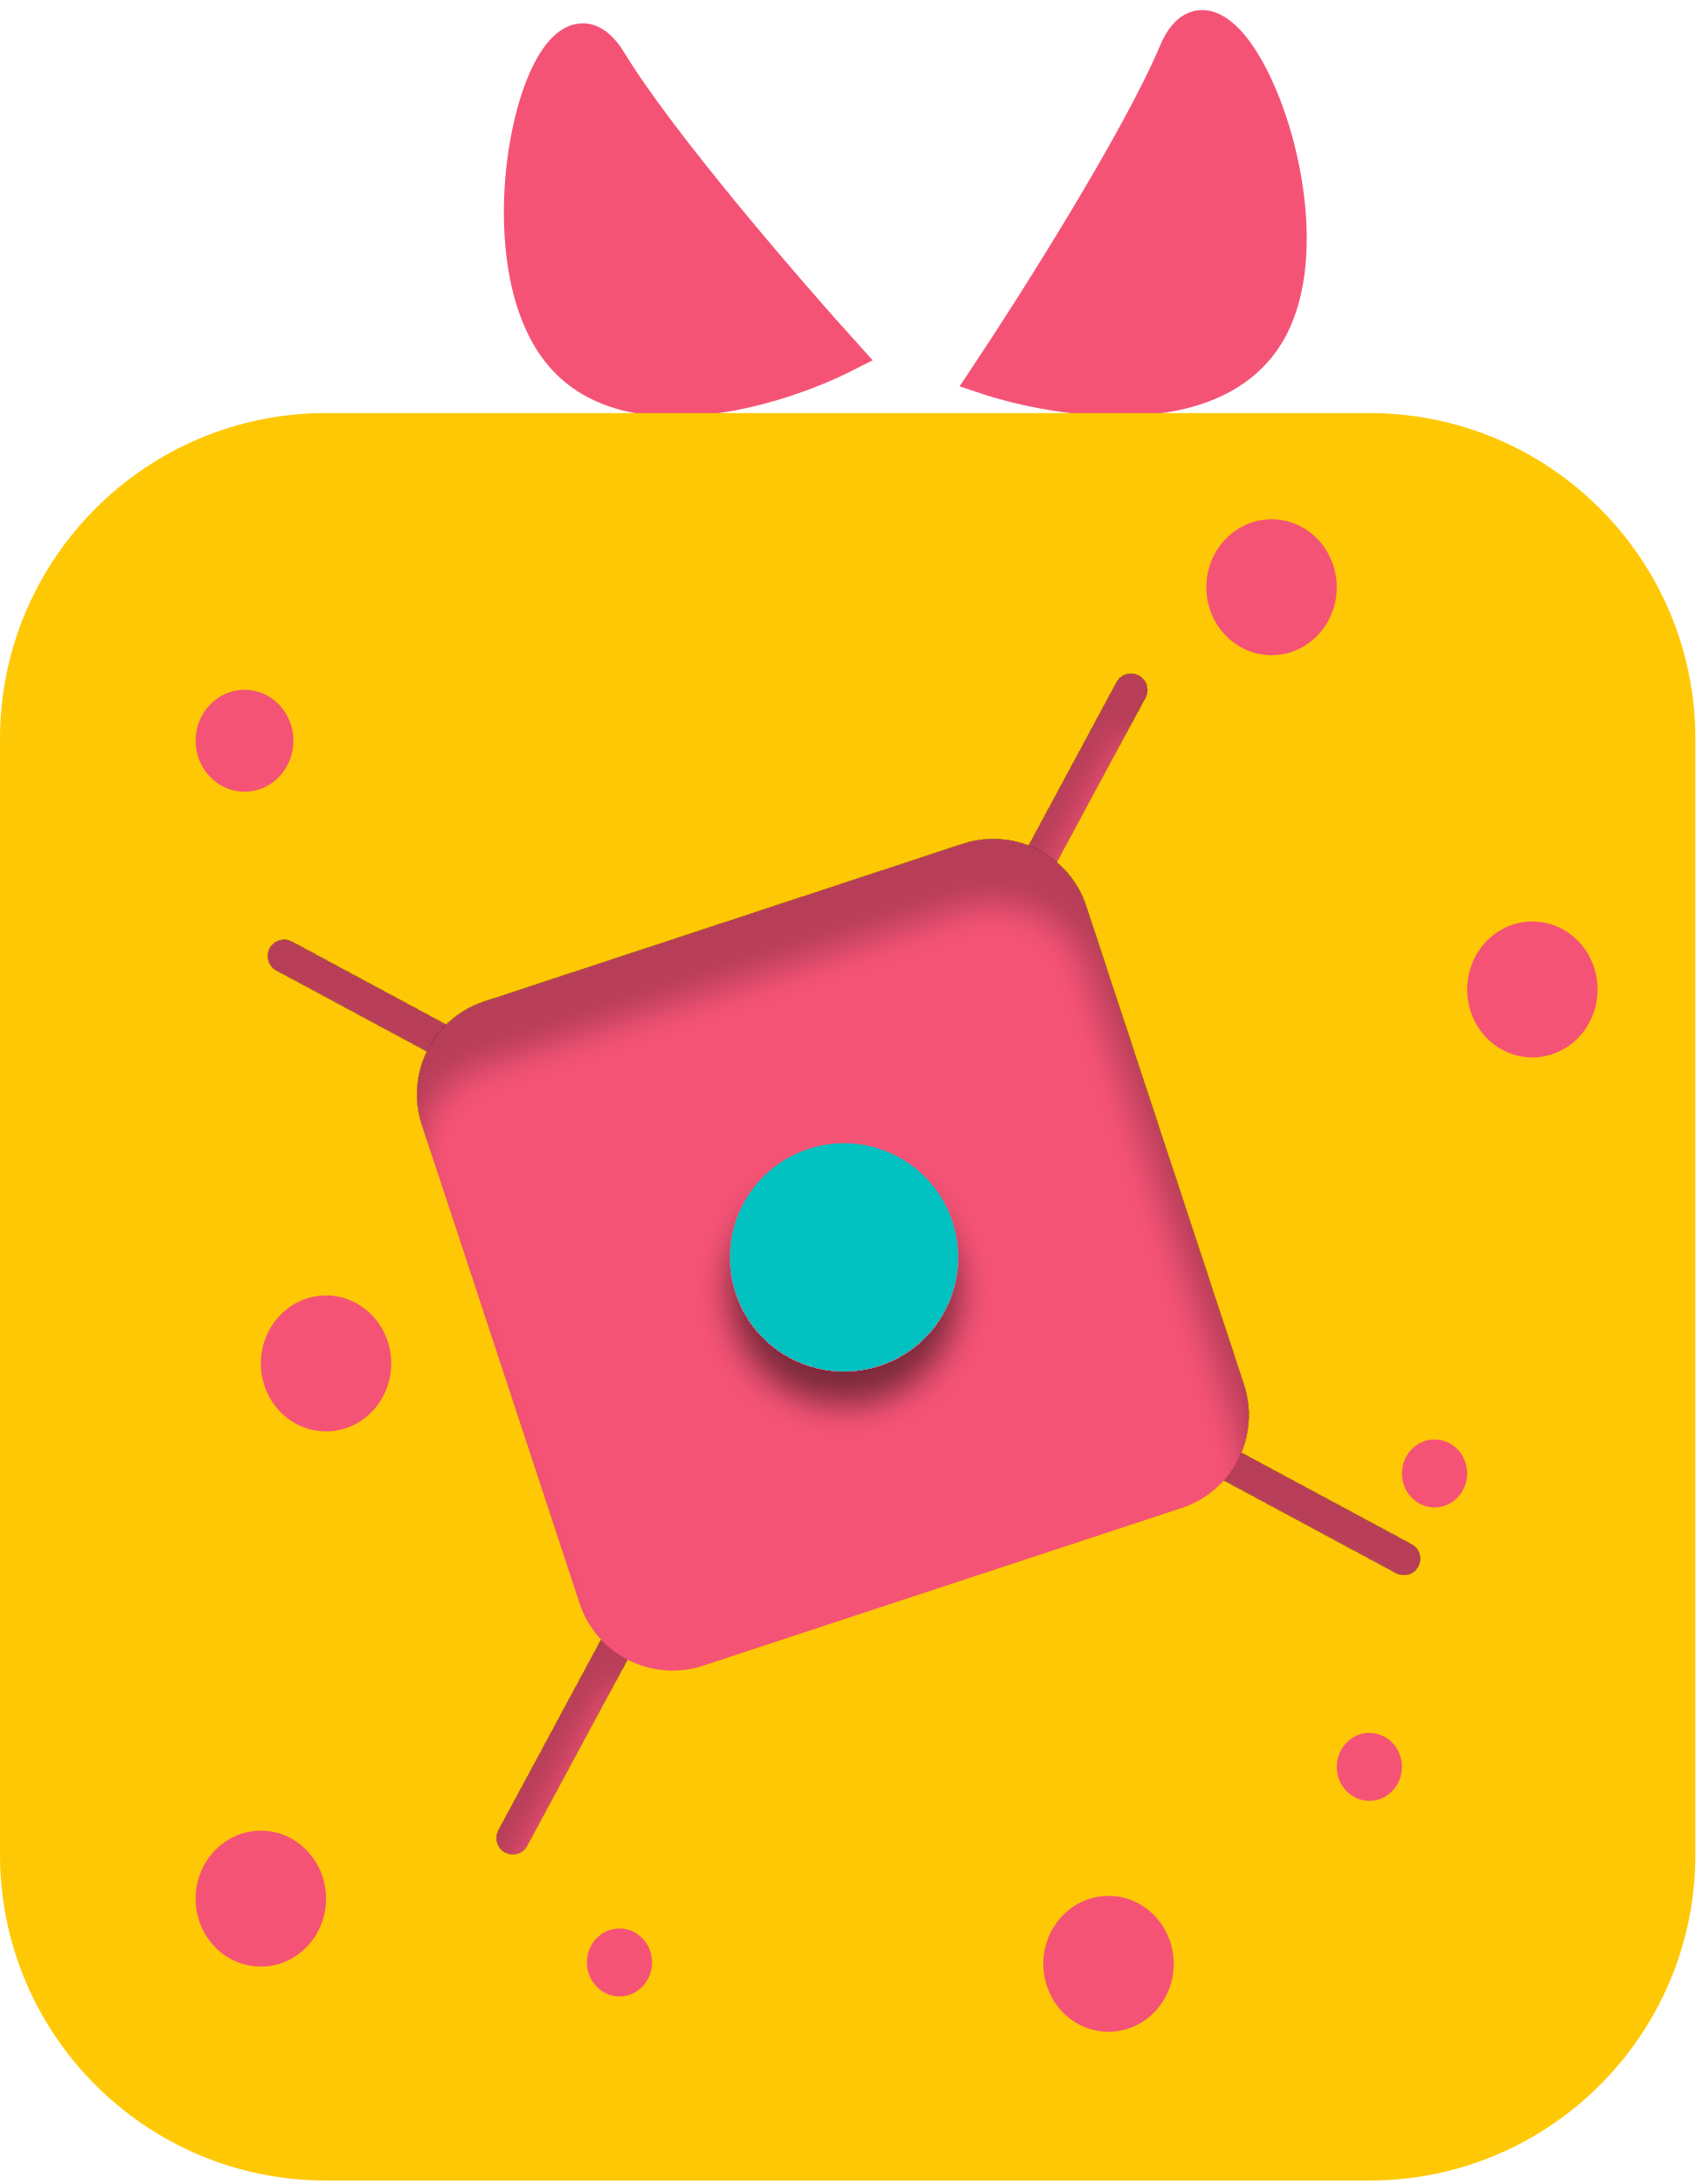
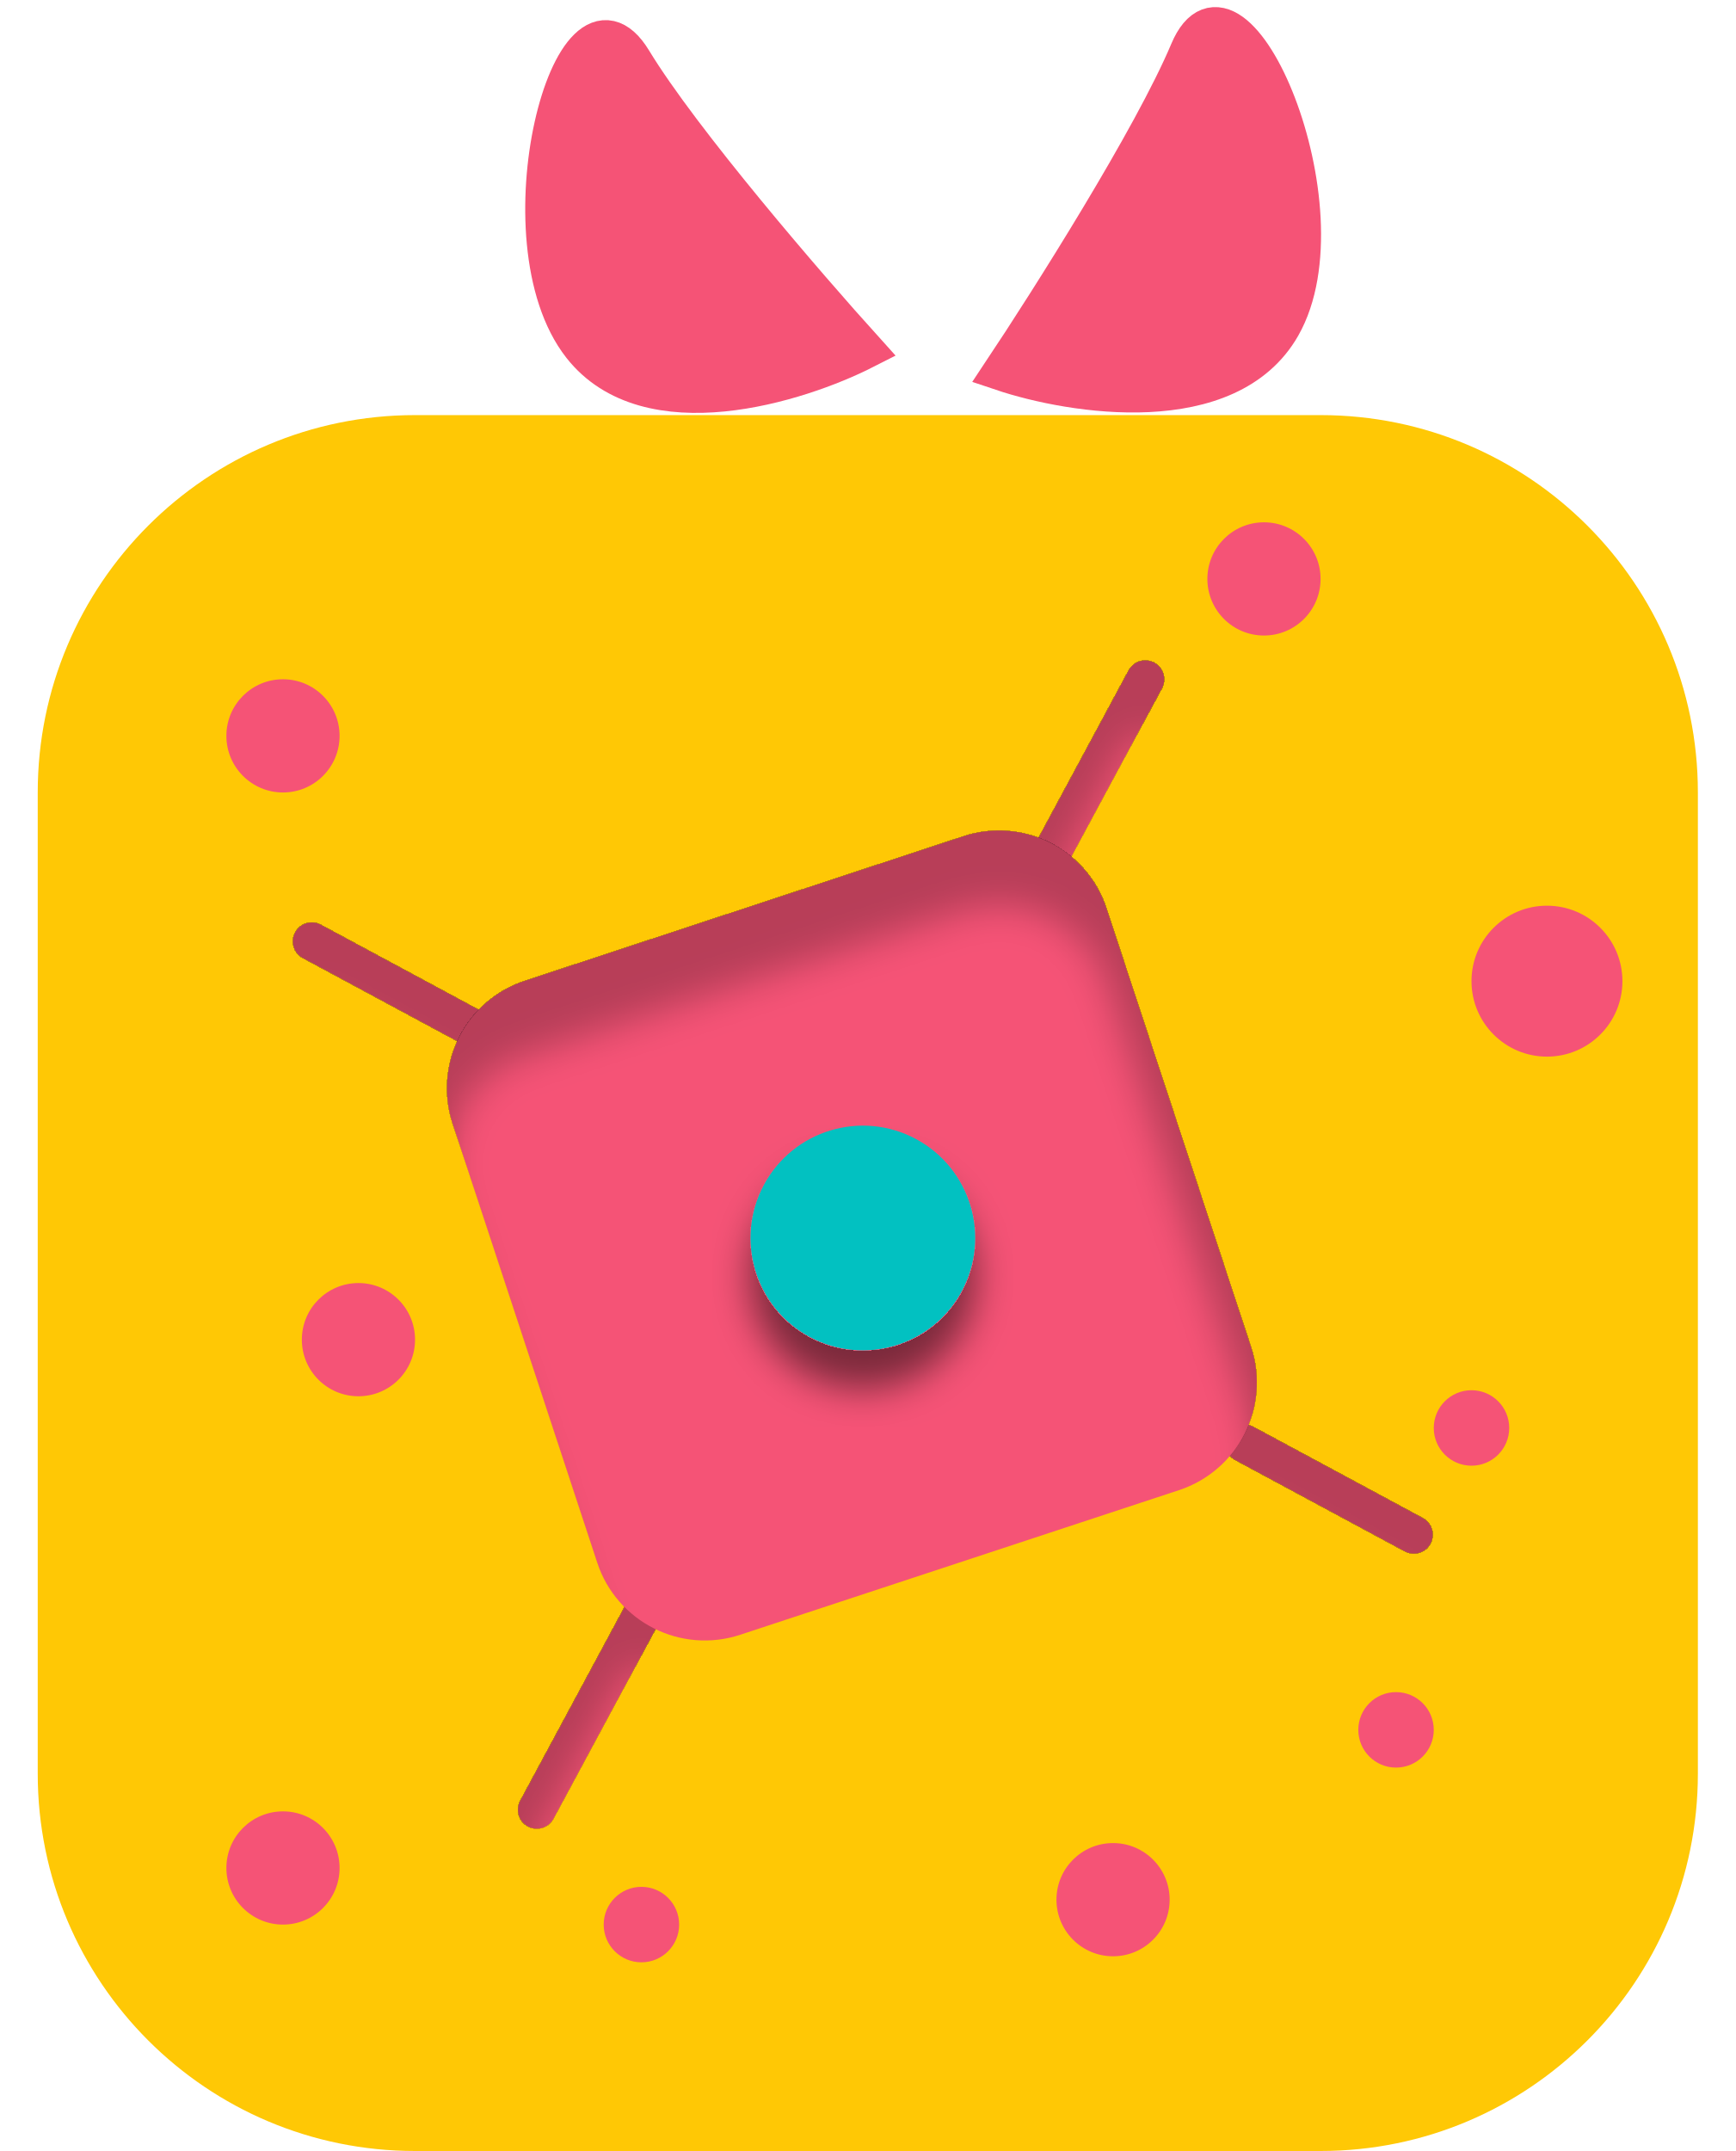
- <svg xmlns="http://www.w3.org/2000/svg" width="52" height="67" viewBox="0 0 52 67" fill="none">
-   <path d="M38.944 10.169C37.282 13.09 32.43 12.331 30.211 11.586C31.683 9.377 34.909 4.287 36.041 1.595C37.456 -1.769 41.022 6.518 38.944 10.169Z" fill="#F55376" stroke="#F55376" />
-   <path d="M17.111 10.785C19.185 13.429 23.873 11.966 25.957 10.904C24.177 8.935 20.238 4.373 18.723 1.877C16.829 -1.242 14.52 7.479 17.111 10.785Z" fill="#F55376" stroke="#F55376" />
-   <rect y="12.672" width="52" height="54.222" rx="10" fill="#FFC805" />
-   <ellipse cx="34" cy="60.246" rx="2" ry="2.085" fill="#F55376" />
-   <ellipse cx="8" cy="58.246" rx="2" ry="2.085" fill="#F55376" />
-   <ellipse cx="42" cy="54.203" rx="1" ry="1.043" fill="#F55376" />
-   <ellipse cx="19" cy="60.203" rx="1" ry="1.043" fill="#F55376" />
-   <ellipse cx="47" cy="30.354" rx="2" ry="2.085" fill="#F55376" />
-   <ellipse cx="39" cy="18.015" rx="2" ry="2.085" fill="#F55376" />
-   <ellipse cx="10" cy="41.827" rx="2" ry="2.085" fill="#F55376" />
-   <ellipse cx="44" cy="45.202" rx="1" ry="1.043" fill="#F55376" />
-   <ellipse cx="7.5" cy="22.724" rx="1.5" ry="1.564" fill="#F55376" />
-   <g filter="url(#filter0_i_1942_82644)">
-     <path d="M31.372 27.33L34.69 21.166" stroke="#F55376" stroke-linecap="round" />
+ <svg xmlns="http://www.w3.org/2000/svg" width="46" height="57" viewBox="0 0 46 57" fill="none">
+   <path d="M33.973 8.649C32.559 11.133 28.432 10.488 26.546 9.854C27.797 7.976 30.541 3.646 31.504 1.357C32.707 -1.504 35.74 5.544 33.973 8.649Z" fill="#F55376" stroke="#F55376" />
+   <path d="M15.404 9.172C17.167 11.422 21.154 10.177 22.927 9.274C21.413 7.599 18.063 3.719 16.775 1.597C15.164 -1.057 13.2 6.361 15.404 9.172Z" fill="#F55376" stroke="#F55376" />
+   <rect x="1" y="11" width="44" height="46" rx="10" fill="#FFC805" />
+   <circle cx="29.5" cy="50.34" r="1.5" fill="#F55376" />
+   <circle cx="7.5" cy="49.5" r="1.5" fill="#F55376" />
+   <circle cx="37" cy="45.84" r="1" fill="#F55376" />
+   <circle cx="17" cy="51" r="1" fill="#F55376" />
+   <circle cx="41" cy="26" r="2" fill="#F55376" />
+   <circle cx="33.5" cy="15.341" r="1.5" fill="#F55376" />
+   <circle cx="9.5" cy="35.5" r="1.5" fill="#F55376" />
+   <circle cx="39" cy="37.84" r="1" fill="#F55376" />
+   <circle cx="7.5" cy="19.5" r="1.5" fill="#F55376" />
+   <g filter="url(#filter0_i_2_14401)">
+     <path d="M27.533 23.244L30.355 18.002" stroke="#F55376" stroke-linecap="round" />
  </g>
-   <g filter="url(#filter1_i_1942_82644)">
-     <path d="M15.73 56.387L19.048 50.224" stroke="#F55376" stroke-linecap="round" />
+   <g filter="url(#filter1_i_2_14401)">
+     <path d="M14.229 47.958L17.051 42.716" stroke="#F55376" stroke-linecap="round" />
  </g>
-   <g filter="url(#filter2_i_1942_82644)">
-     <path d="M8.717 29.33L14 32.174" stroke="#F55376" stroke-linecap="round" />
+   <g filter="url(#filter2_i_2_14401)">
+     <path d="M8.264 24.946L12.758 27.365" stroke="#F55376" stroke-linecap="round" />
  </g>
-   <g filter="url(#filter3_i_1942_82644)">
-     <path d="M37.774 44.973L43.057 47.817" stroke="#F55376" stroke-linecap="round" />
+   <g filter="url(#filter3_i_2_14401)">
+     <path d="M32.978 38.25L37.471 40.669" stroke="#F55376" stroke-linecap="round" />
  </g>
-   <g filter="url(#filter4_i_1942_82644)">
-     <rect x="12.003" y="31.665" width="21.451" height="21.451" rx="3" transform="rotate(-18.2403 12.003 31.6653)" fill="#F55376" />
+   <g filter="url(#filter4_i_2_14401)">
+     <rect x="11.059" y="26.932" width="18.244" height="18.244" rx="3" transform="rotate(-18.2403 11.0591 26.9316)" fill="#F55376" />
  </g>
-   <g filter="url(#filter5_d_1942_82644)">
-     <circle cx="25.888" cy="38.572" r="3.5" transform="rotate(28.2948 25.8881 38.5721)" fill="#02C1C1" />
+   <g filter="url(#filter5_d_2_14401)">
+     <circle cx="22.869" cy="32.806" r="2.977" transform="rotate(28.2948 22.8685 32.806)" fill="#02C1C1" />
  </g>
  <defs>
-     <filter id="filter0_i_1942_82644" x="30.872" y="20.666" width="4.318" height="8.164" filterUnits="userSpaceOnUse" color-interpolation-filters="sRGB">
+     <filter id="filter0_i_2_14401" x="27.033" y="17.502" width="3.822" height="7.242" filterUnits="userSpaceOnUse" color-interpolation-filters="sRGB">
      <feFlood flood-opacity="0" result="BackgroundImageFix" />
      <feBlend mode="normal" in="SourceGraphic" in2="BackgroundImageFix" result="shape" />
      <feColorMatrix in="SourceAlpha" type="matrix" values="0 0 0 0 0 0 0 0 0 0 0 0 0 0 0 0 0 0 127 0" result="hardAlpha" />
      <feOffset dy="2" />
      <feGaussianBlur stdDeviation="0.5" />
      <feComposite in2="hardAlpha" operator="arithmetic" k2="-1" k3="1" />
      <feColorMatrix type="matrix" values="0 0 0 0 0 0 0 0 0 0 0 0 0 0 0 0 0 0 0.25 0" />
-       <feBlend mode="normal" in2="shape" result="effect1_innerShadow_1942_82644" />
+       <feBlend mode="normal" in2="shape" result="effect1_innerShadow_2_14401" />
    </filter>
-     <filter id="filter1_i_1942_82644" x="15.23" y="49.723" width="4.318" height="8.164" filterUnits="userSpaceOnUse" color-interpolation-filters="sRGB">
+     <filter id="filter1_i_2_14401" x="13.729" y="42.215" width="3.822" height="7.242" filterUnits="userSpaceOnUse" color-interpolation-filters="sRGB">
      <feFlood flood-opacity="0" result="BackgroundImageFix" />
      <feBlend mode="normal" in="SourceGraphic" in2="BackgroundImageFix" result="shape" />
      <feColorMatrix in="SourceAlpha" type="matrix" values="0 0 0 0 0 0 0 0 0 0 0 0 0 0 0 0 0 0 127 0" result="hardAlpha" />
      <feOffset dy="2" />
      <feGaussianBlur stdDeviation="0.5" />
      <feComposite in2="hardAlpha" operator="arithmetic" k2="-1" k3="1" />
      <feColorMatrix type="matrix" values="0 0 0 0 0 0 0 0 0 0 0 0 0 0 0 0 0 0 0.25 0" />
-       <feBlend mode="normal" in2="shape" result="effect1_innerShadow_1942_82644" />
+       <feBlend mode="normal" in2="shape" result="effect1_innerShadow_2_14401" />
    </filter>
-     <filter id="filter2_i_1942_82644" x="8.217" y="28.83" width="6.283" height="4.844" filterUnits="userSpaceOnUse" color-interpolation-filters="sRGB">
+     <filter id="filter2_i_2_14401" x="7.764" y="24.446" width="5.494" height="4.419" filterUnits="userSpaceOnUse" color-interpolation-filters="sRGB">
      <feFlood flood-opacity="0" result="BackgroundImageFix" />
      <feBlend mode="normal" in="SourceGraphic" in2="BackgroundImageFix" result="shape" />
      <feColorMatrix in="SourceAlpha" type="matrix" values="0 0 0 0 0 0 0 0 0 0 0 0 0 0 0 0 0 0 127 0" result="hardAlpha" />
      <feOffset dy="2" />
      <feGaussianBlur stdDeviation="0.5" />
      <feComposite in2="hardAlpha" operator="arithmetic" k2="-1" k3="1" />
      <feColorMatrix type="matrix" values="0 0 0 0 0 0 0 0 0 0 0 0 0 0 0 0 0 0 0.25 0" />
-       <feBlend mode="normal" in2="shape" result="effect1_innerShadow_1942_82644" />
+       <feBlend mode="normal" in2="shape" result="effect1_innerShadow_2_14401" />
    </filter>
-     <filter id="filter3_i_1942_82644" x="37.274" y="44.473" width="6.283" height="4.844" filterUnits="userSpaceOnUse" color-interpolation-filters="sRGB">
+     <filter id="filter3_i_2_14401" x="32.478" y="37.749" width="5.494" height="4.419" filterUnits="userSpaceOnUse" color-interpolation-filters="sRGB">
      <feFlood flood-opacity="0" result="BackgroundImageFix" />
      <feBlend mode="normal" in="SourceGraphic" in2="BackgroundImageFix" result="shape" />
      <feColorMatrix in="SourceAlpha" type="matrix" values="0 0 0 0 0 0 0 0 0 0 0 0 0 0 0 0 0 0 127 0" result="hardAlpha" />
      <feOffset dy="2" />
      <feGaussianBlur stdDeviation="0.5" />
      <feComposite in2="hardAlpha" operator="arithmetic" k2="-1" k3="1" />
      <feColorMatrix type="matrix" values="0 0 0 0 0 0 0 0 0 0 0 0 0 0 0 0 0 0 0.25 0" />
-       <feBlend mode="normal" in2="shape" result="effect1_innerShadow_1942_82644" />
+       <feBlend mode="normal" in2="shape" result="effect1_innerShadow_2_14401" />
    </filter>
-     <filter id="filter4_i_1942_82644" x="12.79" y="25.738" width="25.512" height="26.512" filterUnits="userSpaceOnUse" color-interpolation-filters="sRGB">
+     <filter id="filter4_i_2_14401" x="11.847" y="22.009" width="21.463" height="22.463" filterUnits="userSpaceOnUse" color-interpolation-filters="sRGB">
      <feFlood flood-opacity="0" result="BackgroundImageFix" />
      <feBlend mode="normal" in="SourceGraphic" in2="BackgroundImageFix" result="shape" />
      <feColorMatrix in="SourceAlpha" type="matrix" values="0 0 0 0 0 0 0 0 0 0 0 0 0 0 0 0 0 0 127 0" result="hardAlpha" />
      <feOffset dy="2" />
      <feGaussianBlur stdDeviation="0.5" />
      <feComposite in2="hardAlpha" operator="arithmetic" k2="-1" k3="1" />
      <feColorMatrix type="matrix" values="0 0 0 0 0 0 0 0 0 0 0 0 0 0 0 0 0 0 0.25 0" />
-       <feBlend mode="normal" in2="shape" result="effect1_innerShadow_1942_82644" />
+       <feBlend mode="normal" in2="shape" result="effect1_innerShadow_2_14401" />
    </filter>
-     <filter id="filter5_d_1942_82644" x="21.387" y="35.072" width="9.001" height="9.001" filterUnits="userSpaceOnUse" color-interpolation-filters="sRGB">
+     <filter id="filter5_d_2_14401" x="18.891" y="29.829" width="7.955" height="7.955" filterUnits="userSpaceOnUse" color-interpolation-filters="sRGB">
      <feFlood flood-opacity="0" result="BackgroundImageFix" />
      <feColorMatrix in="SourceAlpha" type="matrix" values="0 0 0 0 0 0 0 0 0 0 0 0 0 0 0 0 0 0 127 0" result="hardAlpha" />
      <feOffset dy="1" />
      <feGaussianBlur stdDeviation="0.5" />
      <feComposite in2="hardAlpha" operator="out" />
      <feColorMatrix type="matrix" values="0 0 0 0 0 0 0 0 0 0 0 0 0 0 0 0 0 0 0.5 0" />
-       <feBlend mode="normal" in2="BackgroundImageFix" result="effect1_dropShadow_1942_82644" />
-       <feBlend mode="normal" in="SourceGraphic" in2="effect1_dropShadow_1942_82644" result="shape" />
+       <feBlend mode="normal" in2="BackgroundImageFix" result="effect1_dropShadow_2_14401" />
+       <feBlend mode="normal" in="SourceGraphic" in2="effect1_dropShadow_2_14401" result="shape" />
    </filter>
  </defs>
</svg>
